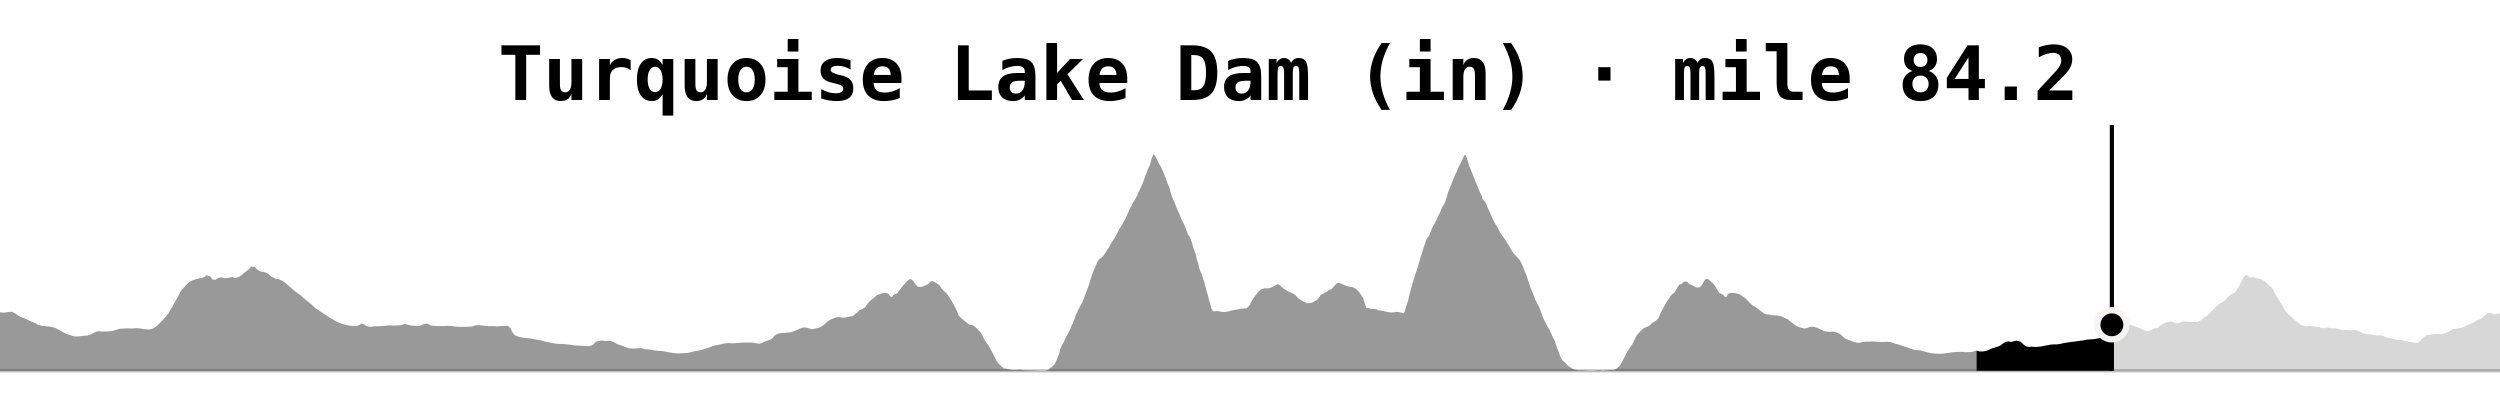
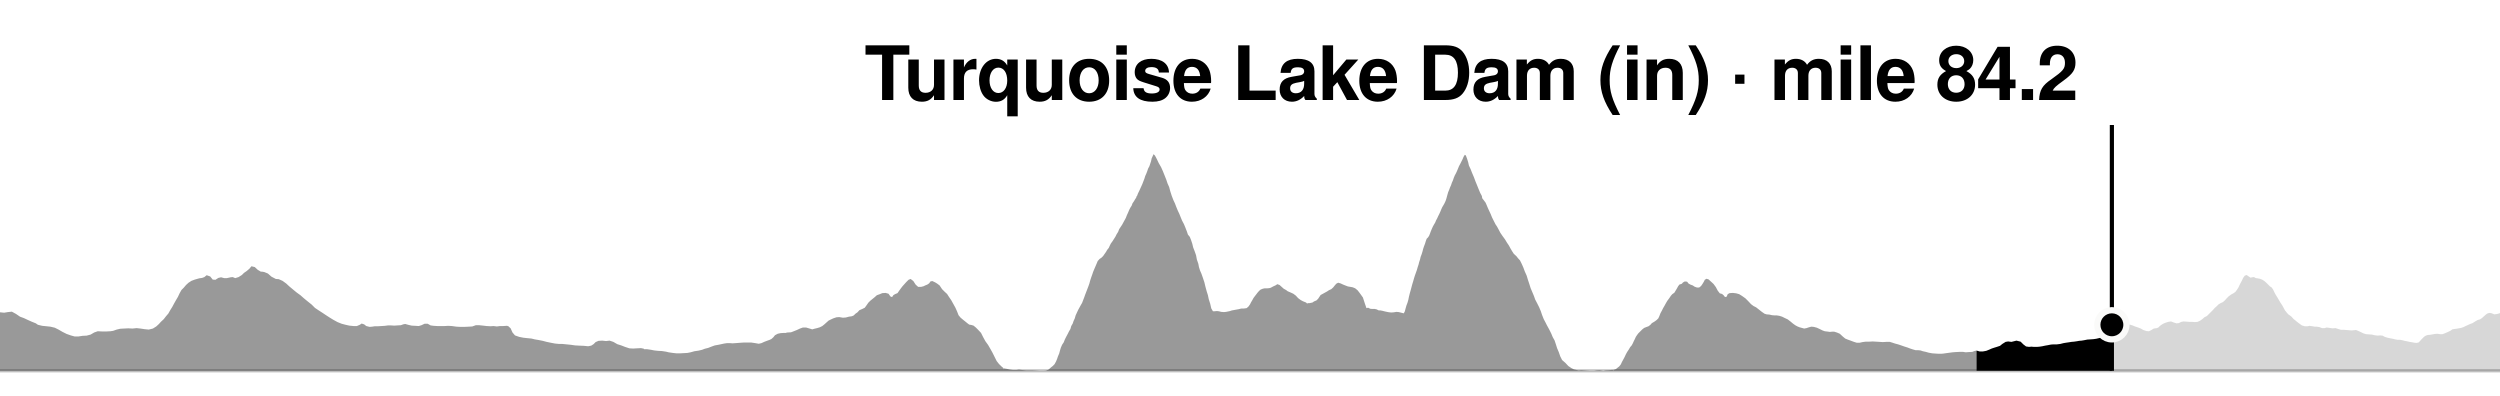
<svg xmlns="http://www.w3.org/2000/svg" viewBox="0 0 1200 190" role="img" aria-label="Race progress at Turquoise Lake Dam (in), mile 84.2 of 99.9">
  <path d="M 1013.7 178.0 L 1013.7 155.9 L 1013.8 155.9 L 1014.6 155.6 L 1015.5 155.5 L 1016.5 155.5 L 1017.5 155.7 L 1018.7 156.1 L 1019.8 156.3 L 1020.9 155.9 L 1022.3 155.8 L 1023.6 156.2 L 1024.8 156.7 L 1026.3 157.2 L 1027.6 157.7 L 1028.8 158.4 L 1030.3 158.9 L 1031.5 159.0 L 1032.7 158.4 L 1033.8 157.7 L 1035.3 157.5 L 1036.0 157.2 L 1036.7 156.5 L 1037.5 155.9 L 1038.5 155.3 L 1039.5 154.9 L 1040.7 154.5 L 1042.1 154.3 L 1043.4 154.8 L 1044.7 155.2 L 1045.8 155.1 L 1047.0 154.5 L 1048.1 154.3 L 1049.7 154.4 L 1050.9 154.5 L 1052.3 154.5 L 1053.5 154.6 L 1054.8 154.5 L 1055.7 154.1 L 1056.4 153.7 L 1057.2 153.1 L 1058.1 152.3 L 1059.3 151.7 L 1060.2 150.8 L 1061.2 149.8 L 1062.2 148.8 L 1063.1 147.8 L 1064.0 147.0 L 1064.9 146.1 L 1065.9 145.5 L 1067.0 145.0 L 1067.9 144.2 L 1068.8 143.2 L 1069.8 142.2 L 1070.9 141.4 L 1072.0 140.8 L 1073.0 140.1 L 1073.8 139.0 L 1074.5 137.9 L 1075.0 136.8 L 1075.5 135.8 L 1076.1 134.7 L 1076.7 133.4 L 1077.5 132.3 L 1078.4 132.0 L 1079.1 132.5 L 1080.3 133.3 L 1081.0 133.1 L 1081.9 133.0 L 1082.8 133.5 L 1083.6 133.6 L 1084.7 133.8 L 1085.8 134.2 L 1086.9 134.9 L 1087.8 135.7 L 1088.7 136.6 L 1089.5 137.4 L 1090.4 138.0 L 1091.1 139.0 L 1091.7 140.3 L 1092.4 141.6 L 1093.1 142.7 L 1093.7 143.7 L 1094.5 145.1 L 1095.5 146.6 L 1096.2 147.9 L 1096.8 149.0 L 1097.6 150.0 L 1098.4 150.9 L 1099.8 151.9 L 1100.9 153.1 L 1101.9 153.9 L 1102.6 154.5 L 1103.8 155.4 L 1104.9 156.2 L 1106.3 156.6 L 1107.7 156.6 L 1108.5 156.4 L 1109.9 156.6 L 1111.1 156.8 L 1112.0 156.8 L 1113.3 157.0 L 1114.6 157.5 L 1115.8 157.5 L 1116.8 157.2 L 1118.2 157.4 L 1119.6 157.6 L 1121.1 157.5 L 1122.3 157.9 L 1123.6 158.3 L 1125.0 158.3 L 1126.2 158.4 L 1127.4 158.5 L 1128.7 158.6 L 1130.0 158.5 L 1130.9 158.4 L 1132.1 158.9 L 1133.4 159.5 L 1134.4 160.0 L 1135.7 160.4 L 1137.0 160.5 L 1138.5 160.6 L 1139.7 160.9 L 1141.3 161.1 L 1142.4 161.0 L 1143.6 161.1 L 1144.7 161.7 L 1146.0 162.1 L 1147.4 162.4 L 1148.5 162.6 L 1149.7 162.9 L 1150.8 163.1 L 1152.0 163.1 L 1153.1 163.3 L 1154.2 163.6 L 1155.3 163.8 L 1156.6 164.1 L 1157.9 164.3 L 1158.8 164.5 L 1159.9 164.6 L 1160.9 164.4 L 1161.5 163.8 L 1162.2 163.0 L 1162.9 162.3 L 1163.6 161.6 L 1164.4 161.1 L 1165.3 160.8 L 1166.5 160.7 L 1167.6 160.5 L 1168.7 160.3 L 1169.9 160.2 L 1171.3 160.4 L 1172.4 160.4 L 1173.5 160.0 L 1174.4 159.6 L 1175.3 159.2 L 1176.3 158.7 L 1177.1 158.1 L 1178.2 157.9 L 1179.1 157.8 L 1180.2 157.6 L 1181.3 157.4 L 1182.5 157.0 L 1183.5 156.5 L 1184.6 156.0 L 1185.7 155.5 L 1186.8 155.1 L 1187.6 154.6 L 1188.4 154.1 L 1189.3 153.6 L 1190.4 153.3 L 1191.3 152.7 L 1192.3 151.8 L 1193.2 151.0 L 1193.9 150.5 L 1194.8 150.2 L 1195.8 150.3 L 1197.3 150.9 L 1198.7 150.7 L 1200.0 150.3 L 1200.0 178.0 Z" fill="rgba(0,0,0,0.16)" />
  <path d="M 0.0 178.0 L 0.0 149.9 L 2.0 150.1 L 3.8 149.8 L 5.7 149.6 L 7.7 150.7 L 9.6 152.0 L 11.5 152.7 L 13.2 153.5 L 15.2 154.4 L 17.2 155.2 L 18.2 155.9 L 20.3 156.4 L 22.3 156.6 L 24.2 156.8 L 26.3 157.3 L 28.1 158.2 L 30.0 159.3 L 32.0 160.3 L 34.0 161.0 L 35.8 161.5 L 37.7 161.5 L 39.6 161.2 L 41.6 161.1 L 43.5 160.6 L 45.2 159.6 L 46.9 159.0 L 49.0 159.1 L 51.1 159.1 L 53.0 159.0 L 54.3 158.8 L 56.0 158.2 L 57.7 157.8 L 59.5 157.7 L 61.6 157.6 L 63.6 157.7 L 65.6 157.5 L 67.4 157.7 L 69.4 158.0 L 71.4 158.2 L 73.4 157.7 L 75.0 156.7 L 76.2 155.6 L 77.3 154.4 L 78.6 153.2 L 79.6 151.9 L 80.8 150.5 L 81.7 148.9 L 82.7 147.3 L 83.5 145.8 L 84.4 144.2 L 85.4 142.5 L 86.2 140.8 L 87.1 139.2 L 88.2 138.1 L 89.3 136.8 L 90.5 135.7 L 91.9 134.8 L 93.5 134.2 L 95.6 133.6 L 97.0 133.4 L 98.1 133.0 L 99.2 132.1 L 100.9 132.7 L 102.1 134.2 L 103.4 134.3 L 104.8 133.4 L 106.1 133.1 L 107.6 133.5 L 108.9 133.5 L 110.7 133.1 L 111.7 133.0 L 112.9 133.5 L 114.5 133.0 L 116.1 132.0 L 117.1 131.0 L 118.4 130.1 L 119.7 129.0 L 120.7 127.8 L 122.3 128.2 L 123.7 129.5 L 125.2 130.4 L 125.8 130.4 L 126.4 130.5 L 126.9 130.6 L 128.6 131.3 L 130.3 132.8 L 132.4 133.9 L 133.8 134.0 L 135.6 134.8 L 137.4 136.1 L 138.9 137.5 L 140.7 139.0 L 142.4 140.4 L 144.2 141.7 L 145.9 143.2 L 147.6 144.6 L 149.6 146.2 L 151.2 147.8 L 153.0 149.0 L 154.7 150.1 L 156.5 151.3 L 158.2 152.4 L 160.0 153.5 L 162.0 154.6 L 164.0 155.4 L 165.9 155.9 L 167.7 156.3 L 169.7 156.5 L 171.3 156.5 L 172.7 155.9 L 173.6 155.3 L 174.8 155.7 L 175.8 156.5 L 177.4 156.9 L 178.6 156.8 L 179.9 156.6 L 181.5 156.6 L 183.1 156.5 L 184.7 156.4 L 186.2 156.2 L 187.7 156.2 L 189.2 156.3 L 190.7 156.2 L 192.4 156.1 L 193.5 155.7 L 194.5 155.5 L 195.9 155.9 L 197.6 156.3 L 199.5 156.4 L 201.0 156.5 L 202.3 156.1 L 203.8 155.4 L 205.3 155.4 L 206.7 156.2 L 208.2 156.4 L 209.9 156.5 L 211.6 156.5 L 213.4 156.5 L 215.2 156.4 L 216.9 156.5 L 219.1 156.8 L 220.9 156.9 L 222.9 156.9 L 225.0 156.8 L 226.7 156.7 L 228.4 156.1 L 230.0 156.1 L 231.9 156.3 L 233.6 156.5 L 235.5 156.6 L 236.9 156.5 L 238.5 156.7 L 240.0 156.5 L 241.6 156.5 L 243.1 156.4 L 243.5 156.4 L 243.6 156.5 L 243.9 156.5 L 245.1 157.6 L 246.0 159.6 L 247.2 161.0 L 249.2 161.7 L 251.2 162.1 L 253.0 162.3 L 255.1 162.5 L 256.7 162.9 L 258.5 163.2 L 260.5 163.6 L 262.4 164.1 L 264.3 164.5 L 266.4 164.9 L 268.4 165.1 L 270.0 165.1 L 272.0 165.3 L 274.0 165.5 L 276.1 165.8 L 278.0 165.9 L 280.3 166.0 L 282.3 166.2 L 283.8 165.9 L 284.9 165.2 L 285.9 164.2 L 287.3 163.6 L 289.1 163.5 L 290.9 163.7 L 292.6 163.5 L 294.4 164.1 L 296.3 165.2 L 298.2 165.8 L 300.0 166.5 L 302.1 167.2 L 303.9 167.3 L 305.7 167.2 L 307.6 167.1 L 307.7 167.1 L 309.1 167.4 L 309.1 167.6 L 310.5 167.6 L 312.5 167.9 L 314.0 168.2 L 315.8 168.4 L 317.7 168.5 L 319.7 168.8 L 320.9 169.1 L 322.9 169.4 L 324.7 169.6 L 326.5 169.6 L 328.3 169.5 L 330.0 169.4 L 331.5 169.1 L 333.3 168.6 L 335.3 168.3 L 337.0 167.9 L 338.3 167.4 L 339.9 167.0 L 341.7 166.3 L 343.1 165.8 L 344.8 165.5 L 346.2 165.2 L 347.6 164.9 L 349.0 164.7 L 349.8 164.7 L 350.3 164.7 L 351.6 164.8 L 353.1 164.7 L 354.4 164.6 L 355.7 164.5 L 357.3 164.4 L 358.6 164.4 L 360.5 164.4 L 362.5 164.7 L 364.2 165.0 L 365.5 164.7 L 366.8 164.1 L 368.1 163.6 L 369.5 163.1 L 370.3 162.7 L 371.2 161.9 L 372.0 160.9 L 373.3 160.2 L 374.7 159.9 L 376.3 159.8 L 377.3 159.8 L 377.5 159.7 L 377.6 159.6 L 377.9 159.6 L 378.0 159.6 L 379.7 159.5 L 381.0 159.0 L 382.5 158.4 L 384.0 157.7 L 385.4 157.2 L 386.9 157.2 L 388.6 157.7 L 389.9 158.1 L 390.9 157.8 L 392.2 157.5 L 393.5 157.1 L 394.7 156.5 L 395.7 155.7 L 396.7 154.8 L 397.7 153.9 L 398.9 153.3 L 400.0 152.8 L 401.5 152.3 L 402.8 152.2 L 404.6 152.5 L 406.0 152.4 L 407.5 152.0 L 408.9 151.8 L 409.8 151.4 L 410.6 150.6 L 411.6 149.9 L 412.5 148.9 L 413.9 148.3 L 415.1 147.7 L 415.9 146.6 L 416.8 145.3 L 417.8 144.3 L 418.8 143.5 L 419.9 142.6 L 420.9 141.7 L 422.3 141.2 L 423.5 140.7 L 425.1 140.6 L 426.5 141.0 L 427.4 142.3 L 428.2 142.6 L 428.8 141.7 L 429.6 141.2 L 430.8 140.7 L 431.7 139.4 L 432.5 138.3 L 433.2 137.4 L 434.1 136.4 L 435.0 135.4 L 436.1 134.3 L 437.1 133.9 L 438.4 134.9 L 439.5 136.6 L 440.7 137.7 L 442.1 137.7 L 443.3 137.4 L 444.1 137.0 L 445.1 136.6 L 446.0 136.0 L 446.6 135.1 L 447.5 134.9 L 448.8 135.5 L 449.8 136.1 L 451.0 137.0 L 452.2 138.8 L 453.5 140.1 L 454.6 141.1 L 455.5 142.5 L 456.6 144.1 L 457.6 145.9 L 458.6 147.7 L 459.4 149.5 L 460.1 151.3 L 461.1 152.5 L 462.3 153.5 L 463.3 154.3 L 464.4 155.2 L 465.2 155.8 L 466.3 156.0 L 467.3 156.3 L 468.4 157.2 L 469.5 158.3 L 470.9 159.8 L 471.9 161.8 L 473.0 163.8 L 474.3 165.6 L 475.4 167.5 L 476.4 169.3 L 477.4 171.3 L 478.4 173.3 L 479.5 174.7 L 480.5 175.7 L 481.3 176.4 L 481.4 176.4 L 481.7 176.9 L 481.7 177.3 L 481.8 177.2 L 481.8 177.0 L 481.8 176.8 L 481.8 176.8 L 481.8 176.8 L 483.5 177.1 L 484.8 177.4 L 486.2 177.6 L 487.9 177.6 L 489.1 177.4 L 490.6 177.6 L 492.7 177.8 L 494.3 177.8 L 495.8 177.8 L 497.5 177.9 L 499.2 178.0 L 500.8 178.0 L 502.1 177.9 L 503.3 177.4 L 504.3 176.5 L 505.3 175.7 L 506.2 174.8 L 506.9 173.5 L 507.4 172.3 L 507.8 171.1 L 508.4 169.7 L 508.8 168.2 L 509.2 166.9 L 509.8 165.5 L 510.6 164.3 L 511.1 163.0 L 511.8 161.6 L 512.5 160.3 L 513.1 159.1 L 513.8 157.9 L 514.2 156.5 L 514.9 155.3 L 515.3 154.1 L 515.9 152.8 L 516.3 151.4 L 516.9 150.1 L 517.5 148.8 L 518.1 147.7 L 518.7 146.6 L 519.4 145.4 L 519.9 144.1 L 520.4 142.8 L 520.9 141.4 L 521.4 140.1 L 521.9 138.8 L 522.4 137.5 L 522.9 136.1 L 523.3 134.6 L 523.8 133.1 L 524.3 131.7 L 524.7 130.5 L 525.2 129.3 L 525.8 127.9 L 526.4 126.5 L 526.9 125.3 L 527.8 124.3 L 528.7 123.7 L 529.5 122.9 L 530.2 121.9 L 530.9 120.9 L 531.4 120.0 L 532.2 119.0 L 532.7 117.9 L 533.2 116.9 L 534.0 115.8 L 534.7 114.7 L 535.4 113.6 L 536.0 112.4 L 536.7 111.3 L 537.2 110.0 L 538.0 108.8 L 538.6 107.9 L 539.2 106.8 L 539.8 105.7 L 540.4 104.6 L 540.9 103.3 L 541.5 102.0 L 542.0 100.8 L 542.5 99.8 L 543.2 98.7 L 543.6 97.6 L 544.3 96.6 L 545.0 95.4 L 545.4 94.9 L 545.4 94.6 L 545.4 94.5 L 545.8 94.0 L 546.2 92.9 L 546.8 91.7 L 547.3 90.6 L 547.8 89.5 L 548.3 88.4 L 548.8 87.1 L 549.3 85.8 L 549.7 84.5 L 550.2 83.4 L 550.7 82.1 L 551.1 80.9 L 551.7 79.8 L 552.1 78.6 L 552.5 77.4 L 552.8 76.0 L 553.4 74.7 L 553.7 74.0 L 554.4 74.7 L 555.3 76.4 L 556.2 78.3 L 557.3 80.2 L 558.2 82.2 L 559.0 84.2 L 559.8 86.2 L 560.4 88.0 L 561.2 89.8 L 561.7 91.7 L 562.4 93.9 L 563.2 96.0 L 564.0 97.7 L 564.6 99.3 L 565.3 101.0 L 566.1 102.7 L 566.7 104.2 L 567.4 105.9 L 568.3 107.6 L 569.0 109.3 L 569.7 111.1 L 570.2 112.6 L 571.1 113.7 L 571.7 115.2 L 572.3 117.0 L 572.7 118.7 L 573.4 120.5 L 574.1 122.5 L 574.5 124.6 L 575.2 126.6 L 575.5 128.2 L 576.0 129.8 L 576.7 131.4 L 577.4 133.4 L 578.1 135.5 L 578.6 137.6 L 579.2 139.8 L 579.8 141.7 L 580.2 143.6 L 580.9 145.8 L 581.4 148.0 L 582.2 149.4 L 583.1 149.4 L 584.1 149.3 L 585.0 149.4 L 586.2 149.7 L 587.5 149.8 L 588.5 149.7 L 589.5 149.5 L 590.4 149.3 L 591.3 149.0 L 592.4 148.8 L 593.5 148.6 L 594.6 148.4 L 595.8 148.1 L 597.0 148.1 L 598.4 147.9 L 599.3 147.1 L 600.0 146.1 L 600.5 145.1 L 601.1 144.1 L 601.7 143.0 L 602.3 142.2 L 603.0 141.3 L 603.6 140.5 L 604.4 139.6 L 605.1 139.0 L 606.1 138.6 L 607.0 138.4 L 608.3 138.4 L 609.3 138.3 L 610.0 138.1 L 611.1 137.5 L 612.4 136.9 L 613.1 136.4 L 614.2 136.8 L 615.2 137.7 L 616.2 138.6 L 617.3 139.2 L 618.1 139.8 L 619.5 140.4 L 620.8 141.0 L 622.0 141.9 L 623.1 143.1 L 624.3 144.0 L 625.4 144.6 L 626.9 145.2 L 627.4 145.7 L 627.5 146.0 L 627.5 146.0 L 627.5 145.8 L 627.5 145.7 L 627.5 145.6 L 627.7 145.5 L 627.8 145.5 L 628.0 145.5 L 628.0 145.5 L 628.6 145.5 L 630.0 145.2 L 630.7 144.7 L 631.9 144.2 L 632.7 143.4 L 633.3 142.5 L 633.9 141.6 L 635.0 141.0 L 635.9 140.5 L 637.0 139.9 L 637.9 139.3 L 639.0 138.8 L 639.9 138.0 L 640.7 137.0 L 641.4 136.2 L 642.3 135.7 L 643.4 136.0 L 644.7 136.6 L 645.7 137.0 L 647.0 137.5 L 648.2 137.7 L 649.3 137.9 L 650.5 138.4 L 651.6 139.3 L 652.4 140.3 L 653.2 141.4 L 654.2 142.8 L 655.1 145.6 L 655.9 147.9 L 656.7 147.7 L 657.7 148.2 L 658.7 148.3 L 659.9 148.3 L 660.8 148.5 L 661.8 149.0 L 662.6 149.0 L 663.6 149.2 L 664.8 149.5 L 665.7 149.7 L 666.8 149.9 L 667.9 150.0 L 669.1 149.9 L 670.3 149.7 L 671.4 149.8 L 672.6 150.1 L 673.8 150.4 L 674.3 149.5 L 674.7 148.0 L 675.1 146.6 L 675.6 145.3 L 676.0 143.9 L 676.3 142.4 L 676.7 140.8 L 677.1 139.4 L 677.5 137.9 L 677.9 136.4 L 678.3 135.1 L 678.7 133.7 L 679.1 132.4 L 679.6 131.0 L 680.1 129.6 L 680.5 128.2 L 680.9 127.0 L 681.2 125.8 L 681.6 124.6 L 681.9 123.3 L 682.4 122.0 L 682.8 120.7 L 683.1 119.5 L 683.5 118.3 L 684.0 117.0 L 684.4 115.7 L 684.8 114.6 L 685.5 113.9 L 686.0 113.1 L 686.4 112.1 L 686.8 111.0 L 687.3 109.8 L 687.8 108.7 L 688.3 107.8 L 688.9 106.8 L 689.3 105.8 L 689.8 104.9 L 690.3 103.8 L 690.9 102.6 L 691.4 101.5 L 691.8 100.5 L 692.3 99.4 L 692.9 98.4 L 693.4 97.5 L 693.9 96.4 L 694.3 95.2 L 694.7 93.7 L 695.1 92.3 L 695.6 91.1 L 696.0 90.0 L 696.5 88.9 L 696.9 87.7 L 697.4 86.6 L 697.8 85.4 L 698.3 84.2 L 698.9 83.1 L 699.4 82.0 L 699.9 80.8 L 700.3 79.8 L 701.0 78.5 L 701.5 77.5 L 702.0 76.5 L 702.5 75.3 L 703.1 74.3 L 703.6 74.6 L 704.2 76.2 L 704.7 77.8 L 705.1 79.5 L 705.9 81.2 L 706.6 83.0 L 707.5 85.1 L 708.2 87.0 L 708.9 88.7 L 709.7 90.7 L 710.5 92.6 L 711.3 94.1 L 711.4 94.8 L 711.4 94.8 L 711.5 95.2 L 712.2 96.1 L 713.1 97.3 L 713.7 98.7 L 714.2 99.9 L 714.8 101.2 L 715.5 102.7 L 716.2 104.4 L 717.1 106.2 L 717.8 107.6 L 718.6 108.8 L 719.3 110.1 L 720.2 111.8 L 721.3 113.4 L 722.4 114.9 L 723.3 116.4 L 724.3 117.9 L 725.0 119.2 L 725.7 120.4 L 726.6 121.8 L 727.9 123.0 L 728.6 123.9 L 729.6 125.0 L 730.4 126.6 L 731.2 128.4 L 731.9 130.3 L 732.8 132.3 L 733.4 134.3 L 734.1 136.4 L 734.7 138.3 L 735.5 140.2 L 736.3 142.1 L 736.9 143.8 L 737.8 145.5 L 738.8 147.5 L 739.6 149.4 L 740.2 151.2 L 741.0 153.2 L 741.8 154.7 L 742.5 156.1 L 743.6 158.1 L 744.6 160.1 L 745.3 161.8 L 746.2 163.4 L 746.8 165.2 L 747.4 167.1 L 748.2 169.0 L 748.9 171.0 L 749.8 172.8 L 751.4 174.2 L 752.8 175.7 L 754.3 176.7 L 755.5 177.3 L 756.8 177.6 L 757.7 177.8 L 759.1 177.7 L 760.4 177.8 L 761.8 177.9 L 763.4 178.0 L 765.1 178.0 L 766.4 177.8 L 767.8 177.7 L 769.6 178.0 L 770.6 177.8 L 772.4 177.7 L 774.0 177.5 L 774.3 177.7 L 774.4 178.0 L 774.4 177.9 L 774.5 177.9 L 774.5 177.8 L 774.5 177.7 L 774.5 177.6 L 774.5 177.5 L 774.5 177.4 L 774.5 177.4 L 774.7 177.4 L 774.9 177.4 L 775.0 177.4 L 775.7 177.1 L 776.3 176.6 L 777.2 175.9 L 778.0 174.9 L 778.5 173.8 L 779.1 172.7 L 779.8 171.4 L 780.4 170.1 L 781.0 169.0 L 781.8 167.8 L 782.5 166.6 L 783.2 165.8 L 783.7 164.9 L 784.2 163.8 L 784.7 162.8 L 785.2 161.7 L 785.8 160.8 L 786.4 160.0 L 787.4 159.0 L 788.3 158.1 L 789.2 157.4 L 790.2 157.0 L 791.3 156.6 L 792.2 155.9 L 792.9 155.1 L 793.6 154.7 L 794.4 154.2 L 795.2 153.6 L 796.0 152.8 L 796.5 151.7 L 797.0 150.4 L 797.7 149.1 L 798.3 147.9 L 799.0 146.7 L 799.6 145.6 L 800.3 144.4 L 801.2 143.2 L 802.0 142.0 L 802.7 141.2 L 803.7 140.5 L 804.3 139.5 L 804.9 138.5 L 805.5 137.4 L 806.1 136.6 L 807.3 136.2 L 807.8 135.6 L 808.7 135.1 L 809.8 135.2 L 810.5 136.1 L 811.4 136.6 L 812.5 137.0 L 813.4 137.6 L 814.5 138.0 L 815.6 138.0 L 816.5 137.3 L 817.2 136.3 L 817.8 135.3 L 818.3 134.3 L 819.1 133.8 L 820.1 134.1 L 821.3 135.2 L 822.5 136.3 L 823.6 137.8 L 824.5 139.5 L 825.5 140.8 L 826.6 141.1 L 827.4 141.8 L 828.0 142.6 L 828.8 142.4 L 829.3 141.2 L 830.2 140.7 L 831.8 140.6 L 833.4 140.8 L 834.8 141.2 L 836.1 142.0 L 837.8 143.2 L 839.1 144.5 L 840.5 146.0 L 841.7 146.9 L 842.9 147.5 L 844.3 148.6 L 845.7 149.7 L 847.0 150.6 L 848.0 150.9 L 849.3 151.0 L 850.6 151.3 L 851.9 151.4 L 852.9 151.4 L 854.1 151.6 L 855.4 152.0 L 856.6 152.6 L 858.1 153.3 L 859.4 154.3 L 860.6 155.3 L 861.7 156.1 L 862.8 156.7 L 863.8 157.1 L 864.9 157.4 L 866.0 157.7 L 867.1 157.5 L 868.3 157.1 L 869.4 156.8 L 870.6 156.9 L 872.1 157.3 L 873.6 158.0 L 874.8 158.6 L 875.9 159.0 L 877.6 159.2 L 878.1 159.3 L 878.1 159.3 L 878.5 159.3 L 879.4 159.2 L 880.4 159.2 L 881.7 159.6 L 883.1 160.2 L 884.5 161.5 L 885.7 162.5 L 886.9 163.0 L 888.3 163.5 L 889.9 164.1 L 891.2 164.5 L 892.7 164.5 L 894.0 164.2 L 895.5 164.0 L 897.1 164.0 L 898.9 163.9 L 900.6 164.0 L 902.2 164.1 L 903.7 164.2 L 905.5 164.1 L 905.7 164.1 L 907.1 164.1 L 908.4 164.5 L 909.6 164.9 L 911.1 165.3 L 912.6 165.8 L 914.0 166.3 L 915.6 166.8 L 916.9 167.3 L 918.1 167.7 L 919.5 168.1 L 920.7 168.1 L 921.8 168.2 L 923.0 168.6 L 924.4 168.9 L 925.8 169.3 L 927.5 169.6 L 928.9 169.7 L 930.5 169.8 L 931.9 169.8 L 932.9 169.7 L 934.3 169.5 L 935.8 169.3 L 937.3 169.1 L 938.6 169.0 L 940.6 168.9 L 942.3 168.9 L 943.5 169.1 L 944.9 169.0 L 946.7 168.9 L 947.2 168.7 L 948.0 168.4 L 948.7 168.3 L 948.7 178.0 Z" fill="rgba(0,0,0,0.40)" />
  <path d="M 948.7 178.0 L 948.7 168.3 L 949.2 168.4 L 950.2 168.7 L 951.8 168.7 L 953.4 168.4 L 954.9 167.8 L 956.0 167.3 L 957.2 166.9 L 958.5 166.5 L 960.0 166.0 L 961.1 165.1 L 962.7 164.1 L 963.9 163.9 L 965.5 164.1 L 966.7 163.8 L 967.9 163.5 L 969.9 164.0 L 971.2 165.3 L 972.5 166.3 L 973.9 166.5 L 975.1 166.4 L 976.2 166.5 L 977.8 166.5 L 979.0 166.4 L 980.3 166.2 L 981.7 165.9 L 982.9 165.7 L 984.4 165.4 L 985.6 165.3 L 987.3 165.3 L 988.9 165.1 L 990.5 164.7 L 991.7 164.5 L 993.1 164.3 L 994.3 164.1 L 995.5 164.0 L 996.9 163.8 L 998.0 163.6 L 999.2 163.5 L 1000.4 163.3 L 1001.9 163.0 L 1003.4 162.9 L 1004.8 162.8 L 1006.2 162.6 L 1007.5 162.3 L 1008.7 162.0 L 1009.5 161.6 L 1010.1 160.5 L 1010.7 159.4 L 1011.0 158.3 L 1011.4 157.3 L 1012.1 157.0 L 1012.6 156.9 L 1012.7 156.7 L 1013.0 156.4 L 1013.7 155.9 L 1013.7 178.0 Z" fill="#000000" />
  <line x1="0" y1="178.0" x2="1200" y2="178.0" stroke="rgba(0,0,0,0.25)" stroke-width="1.5" />
  <line x1="1013.7" y1="60.0" x2="1013.7" y2="178.0" stroke="#000" stroke-width="2" />
-   <circle cx="1013.7" cy="155.9" r="7" fill="#000" stroke="#f6f4f0" stroke-width="3" />
-   <text x="997.7" y="48.0" text-anchor="end" font-family="ui-monospace, SFMono-Regular, Menlo, monospace" font-size="36" font-weight="700" fill="#000">Turquoise Lake Dam (in) · mile 84.2</text>
+   <circle cx="1013.7" cy="155.9" r="7" fill="#000" stroke="#fafaf9" stroke-width="3" />
+   <text x="997.7" y="48.0" text-anchor="end" font-family="system-ui, -apple-system, 'Segoe UI', Helvetica, Arial, sans-serif" letter-spacing="-0.5" font-size="36" font-weight="700" fill="#000">Turquoise Lake Dam (in) · mile 84.2</text>
</svg>
